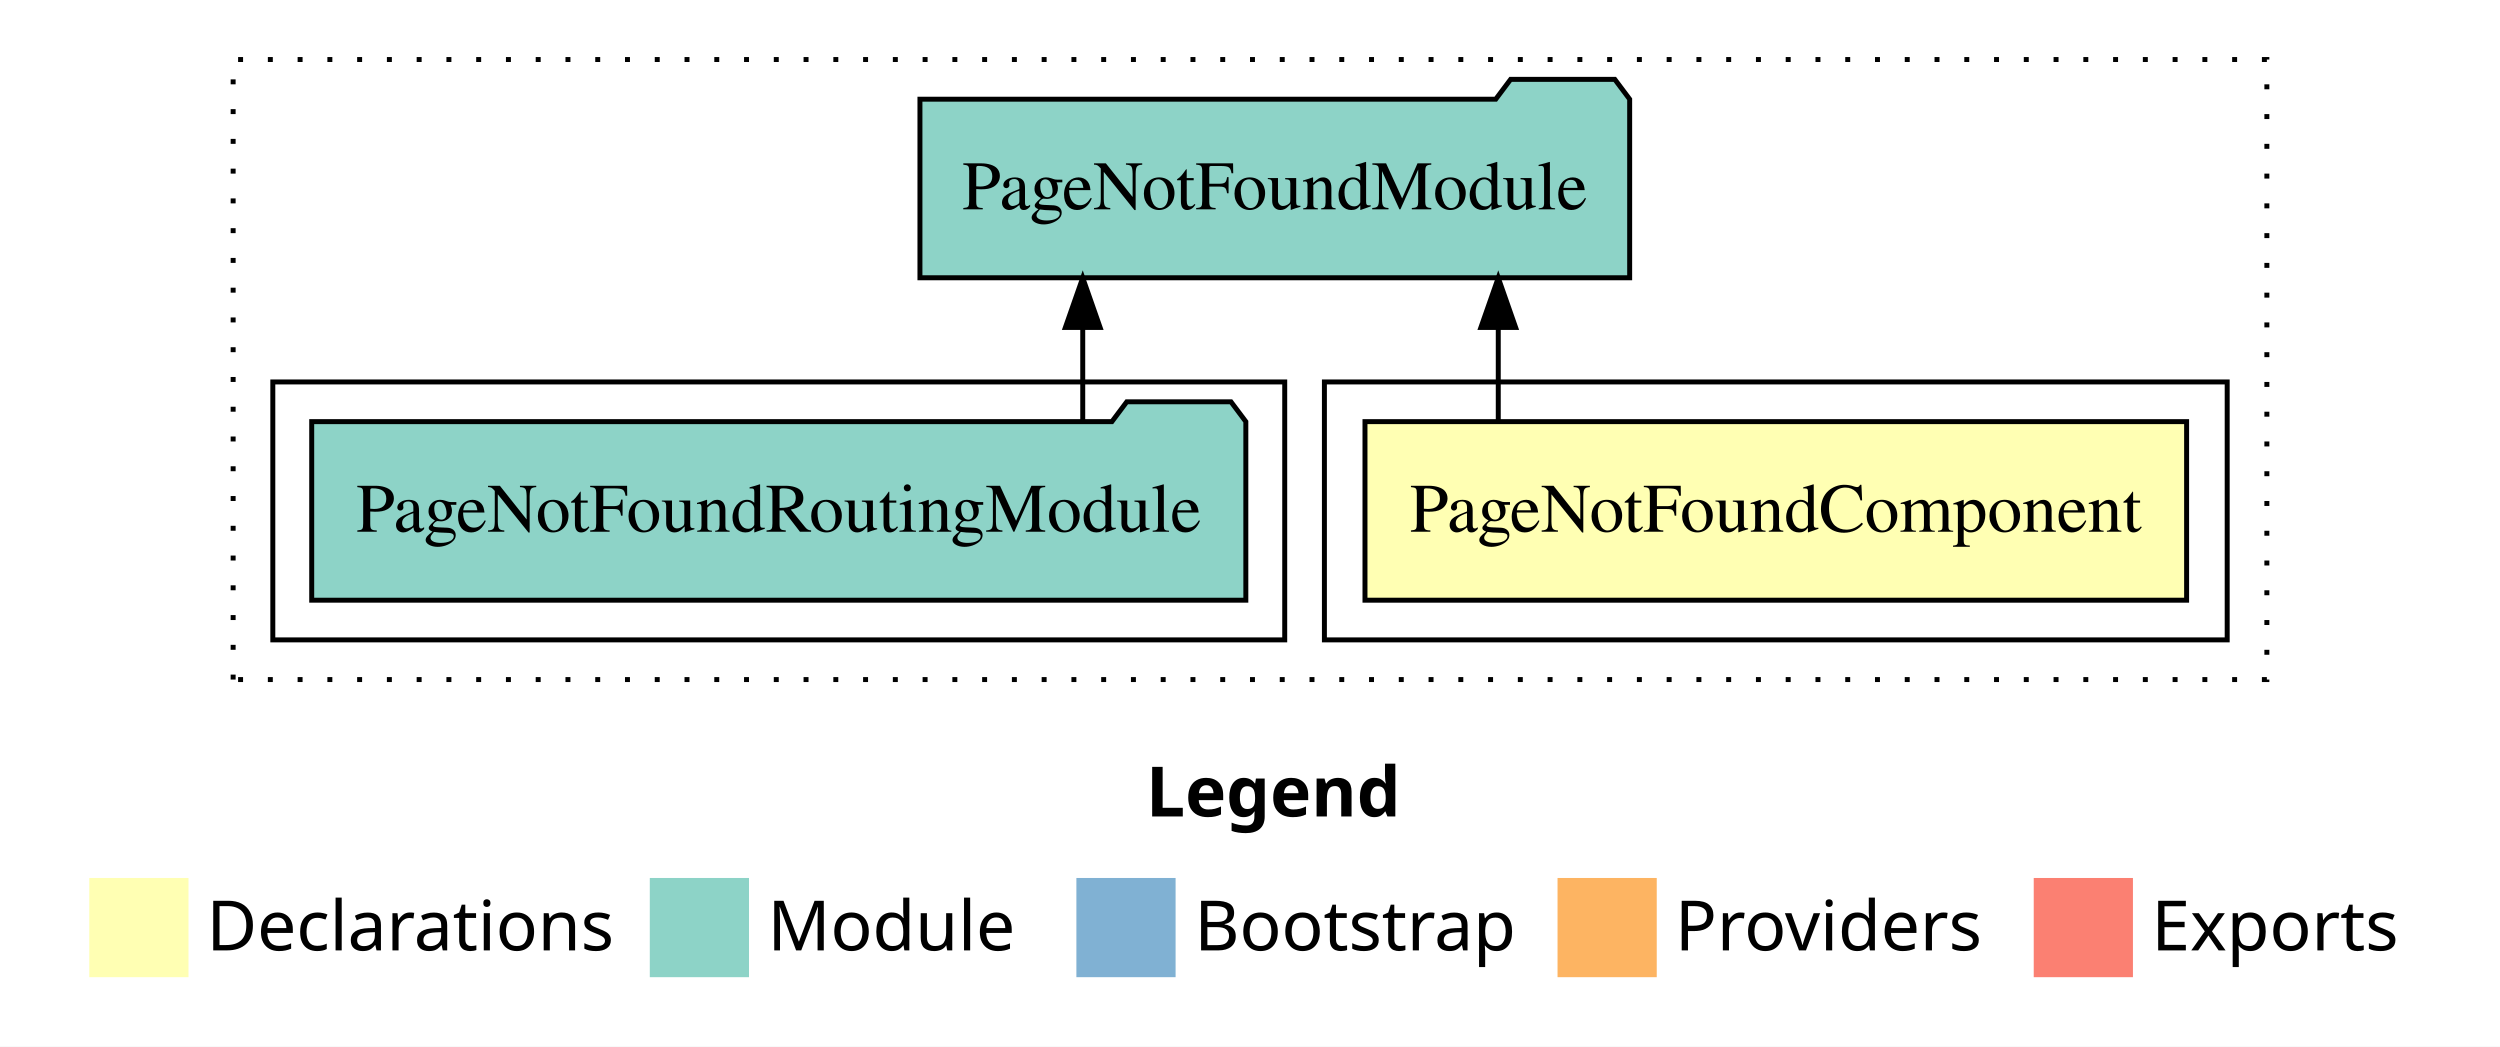
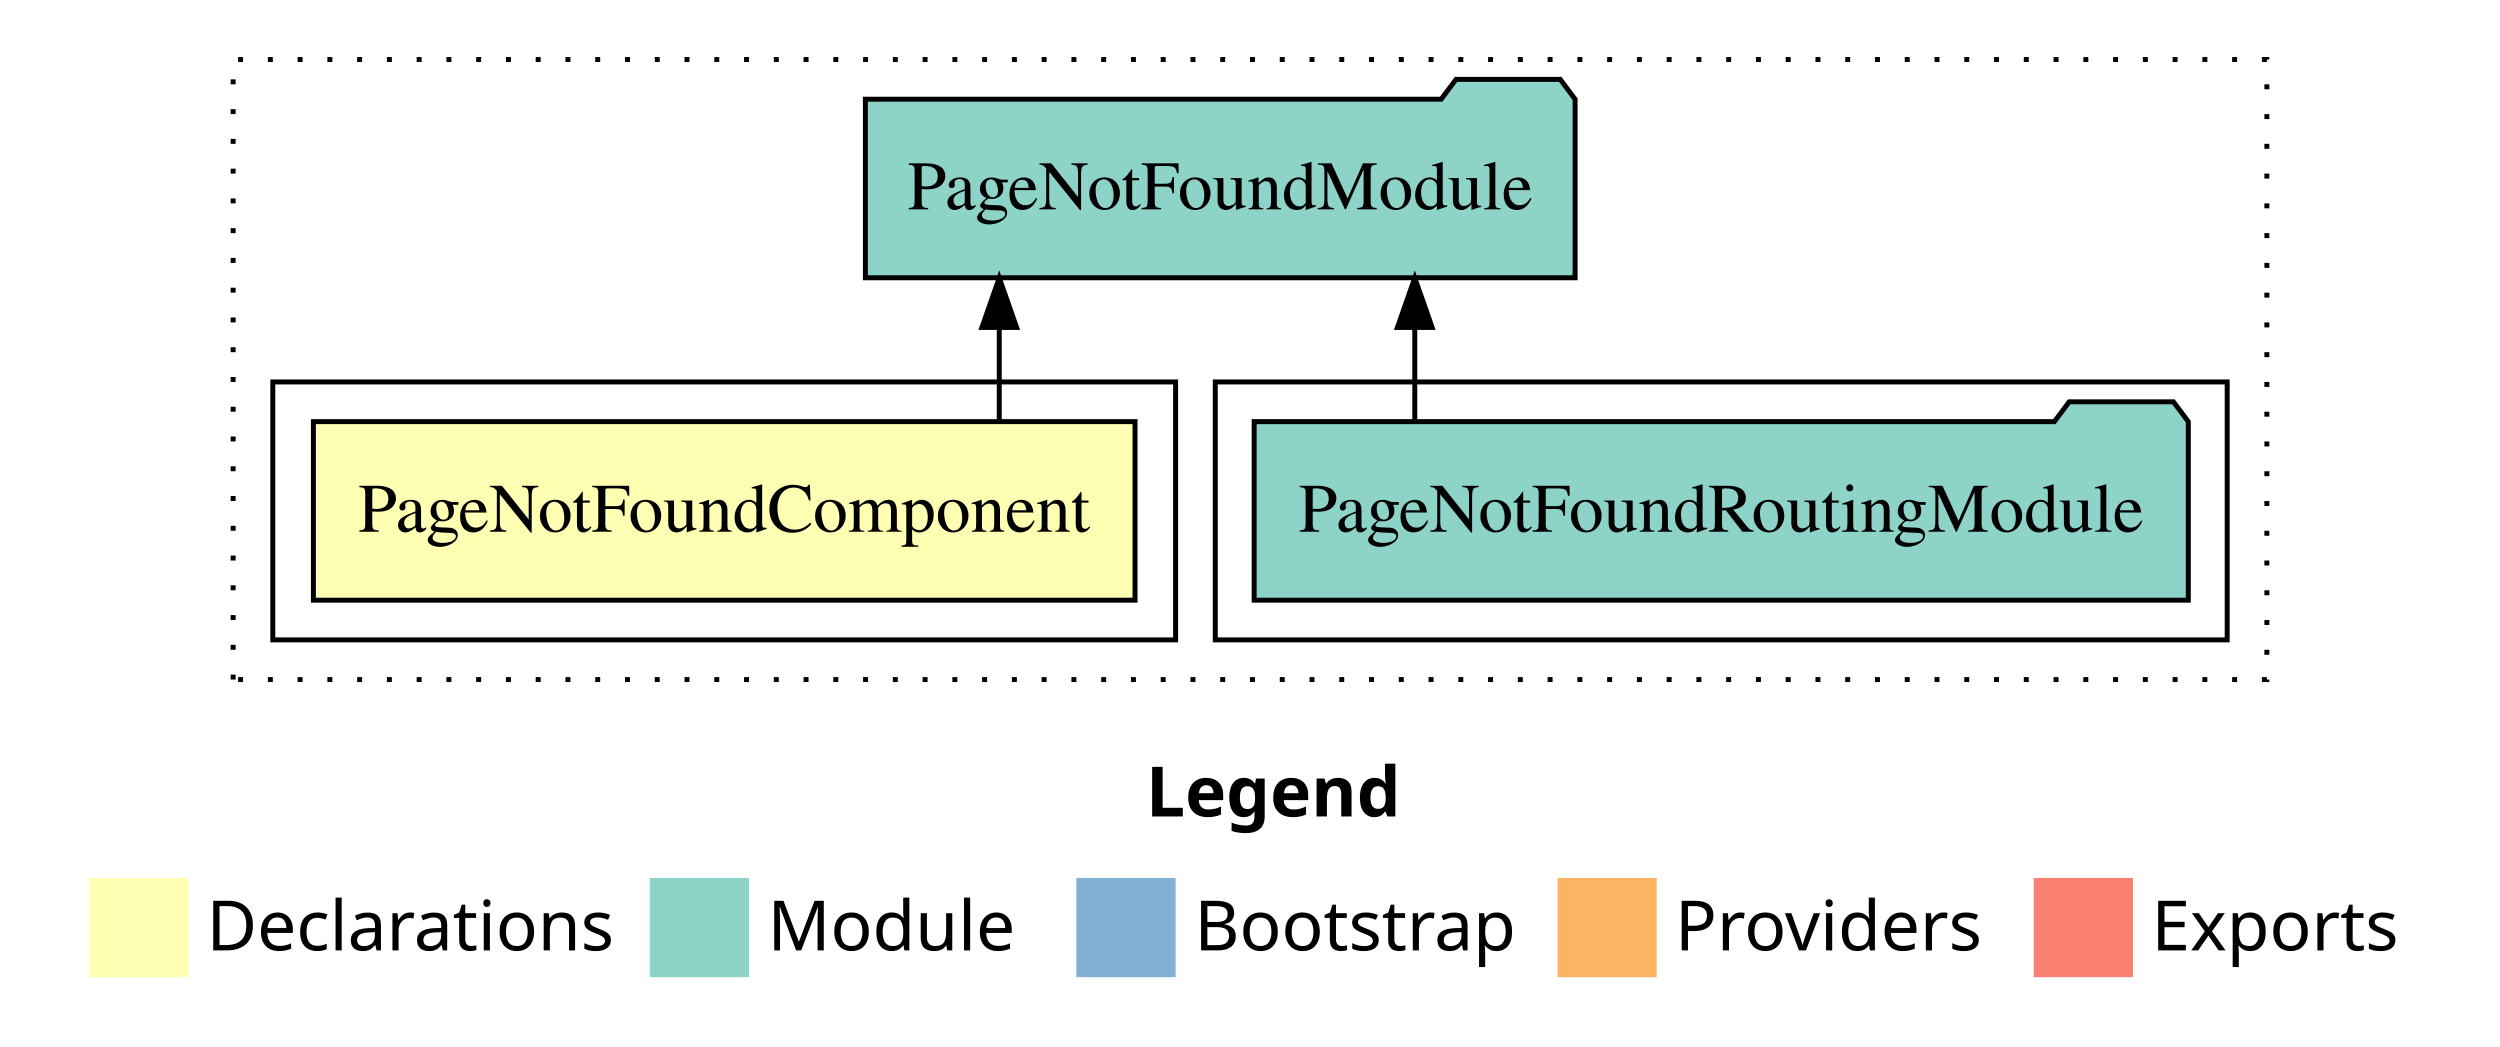
<svg xmlns="http://www.w3.org/2000/svg" width="504pt" height="211pt" viewBox="0.00 0.00 504.00 211.00">
  <g id="graph0" class="graph" transform="scale(1 1) rotate(0) translate(4 207)">
    <polygon fill="white" stroke="transparent" points="-4,4 -4,-207 500,-207 500,4 -4,4" />
    <text text-anchor="start" x="227.01" y="-42.4" font-family="sans-serif" font-weight="bold" font-size="14.00">Legend</text>
    <polygon fill="#ffffb3" stroke="transparent" points="14,-10 14,-30 34,-30 34,-10 14,-10" />
    <text text-anchor="start" x="37.63" y="-15.4" font-family="sans-serif" font-size="14.00">  Declarations</text>
    <polygon fill="#8dd3c7" stroke="transparent" points="127,-10 127,-30 147,-30 147,-10 127,-10" />
    <text text-anchor="start" x="150.73" y="-15.4" font-family="sans-serif" font-size="14.00">  Module</text>
    <polygon fill="#80b1d3" stroke="transparent" points="213,-10 213,-30 233,-30 233,-10 213,-10" />
    <text text-anchor="start" x="236.78" y="-15.4" font-family="sans-serif" font-size="14.00">  Bootstrap</text>
    <polygon fill="#fdb462" stroke="transparent" points="310,-10 310,-30 330,-30 330,-10 310,-10" />
    <text text-anchor="start" x="333.67" y="-15.4" font-family="sans-serif" font-size="14.00">  Providers</text>
    <polygon fill="#fb8072" stroke="transparent" points="406,-10 406,-30 426,-30 426,-10 406,-10" />
    <text text-anchor="start" x="429.73" y="-15.4" font-family="sans-serif" font-size="14.00">  Exports</text>
    <g id="clust1" class="cluster">
      <polygon fill="none" stroke="black" stroke-dasharray="1,5" points="43,-70 43,-195 453,-195 453,-70 43,-70" />
    </g>
+     <g id="clust4" class="cluster">
+       <polygon fill="none" stroke="black" points="241,-78 241,-130 445,-130 445,-78 241,-78" />
+     </g>
    <g id="clust2" class="cluster">
-       <polygon fill="none" stroke="black" points="263,-78 263,-130 445,-130 445,-78 263,-78" />
-     </g>
-     <g id="clust4" class="cluster">
-       <polygon fill="none" stroke="black" points="51,-78 51,-130 255,-130 255,-78 51,-78" />
+       <polygon fill="none" stroke="black" points="51,-78 51,-130 233,-130 233,-78 51,-78" />
    </g>
    <g id="node1" class="node">
-       <polygon fill="#ffffb3" stroke="black" points="436.82,-122 271.18,-122 271.18,-86 436.82,-86 436.82,-122" />
-       <text text-anchor="middle" x="354" y="-99.8" font-family="Times,serif" font-size="14.00">PageNotFoundComponent</text>
+       <polygon fill="#ffffb3" stroke="black" points="224.82,-122 59.18,-122 59.18,-86 224.82,-86 224.82,-122" />
+       <text text-anchor="middle" x="142" y="-99.8" font-family="Times,serif" font-size="14.00">PageNotFoundComponent</text>
    </g>
    <g id="node2" class="node">
-       <polygon fill="#8dd3c7" stroke="black" points="324.54,-187 321.54,-191 300.54,-191 297.54,-187 181.46,-187 181.46,-151 324.54,-151 324.54,-187" />
-       <text text-anchor="middle" x="253" y="-164.8" font-family="Times,serif" font-size="14.00">PageNotFoundModule</text>
+       <polygon fill="#8dd3c7" stroke="black" points="313.54,-187 310.54,-191 289.54,-191 286.54,-187 170.46,-187 170.46,-151 313.54,-151 313.54,-187" />
+       <text text-anchor="middle" x="242" y="-164.8" font-family="Times,serif" font-size="14.00">PageNotFoundModule</text>
    </g>
    <g id="edge1" class="edge">
-       <path fill="none" stroke="black" d="M298.05,-122.11C298.05,-122.11 298.05,-140.99 298.05,-140.99" />
-       <polygon fill="black" stroke="black" points="294.55,-140.99 298.05,-150.99 301.55,-140.99 294.55,-140.99" />
+       <path fill="none" stroke="black" d="M197.45,-122.11C197.45,-122.11 197.45,-140.99 197.45,-140.99" />
+       <polygon fill="black" stroke="black" points="193.95,-140.99 197.45,-150.99 200.95,-140.99 193.95,-140.99" />
    </g>
    <g id="node3" class="node">
-       <polygon fill="#8dd3c7" stroke="black" points="247.16,-122 244.16,-126 223.16,-126 220.16,-122 58.84,-122 58.84,-86 247.16,-86 247.16,-122" />
-       <text text-anchor="middle" x="153" y="-99.8" font-family="Times,serif" font-size="14.00">PageNotFoundRoutingModule</text>
+       <polygon fill="#8dd3c7" stroke="black" points="437.16,-122 434.16,-126 413.16,-126 410.16,-122 248.84,-122 248.84,-86 437.16,-86 437.16,-122" />
+       <text text-anchor="middle" x="343" y="-99.8" font-family="Times,serif" font-size="14.00">PageNotFoundRoutingModule</text>
    </g>
    <g id="edge2" class="edge">
-       <path fill="none" stroke="black" d="M214.28,-122.11C214.28,-122.11 214.28,-140.99 214.28,-140.99" />
-       <polygon fill="black" stroke="black" points="210.78,-140.99 214.28,-150.99 217.78,-140.99 210.78,-140.99" />
+       <path fill="none" stroke="black" d="M281.22,-122.11C281.22,-122.11 281.22,-140.99 281.22,-140.99" />
+       <polygon fill="black" stroke="black" points="277.72,-140.99 281.22,-150.99 284.72,-140.99 277.72,-140.99" />
    </g>
  </g>
</svg>
